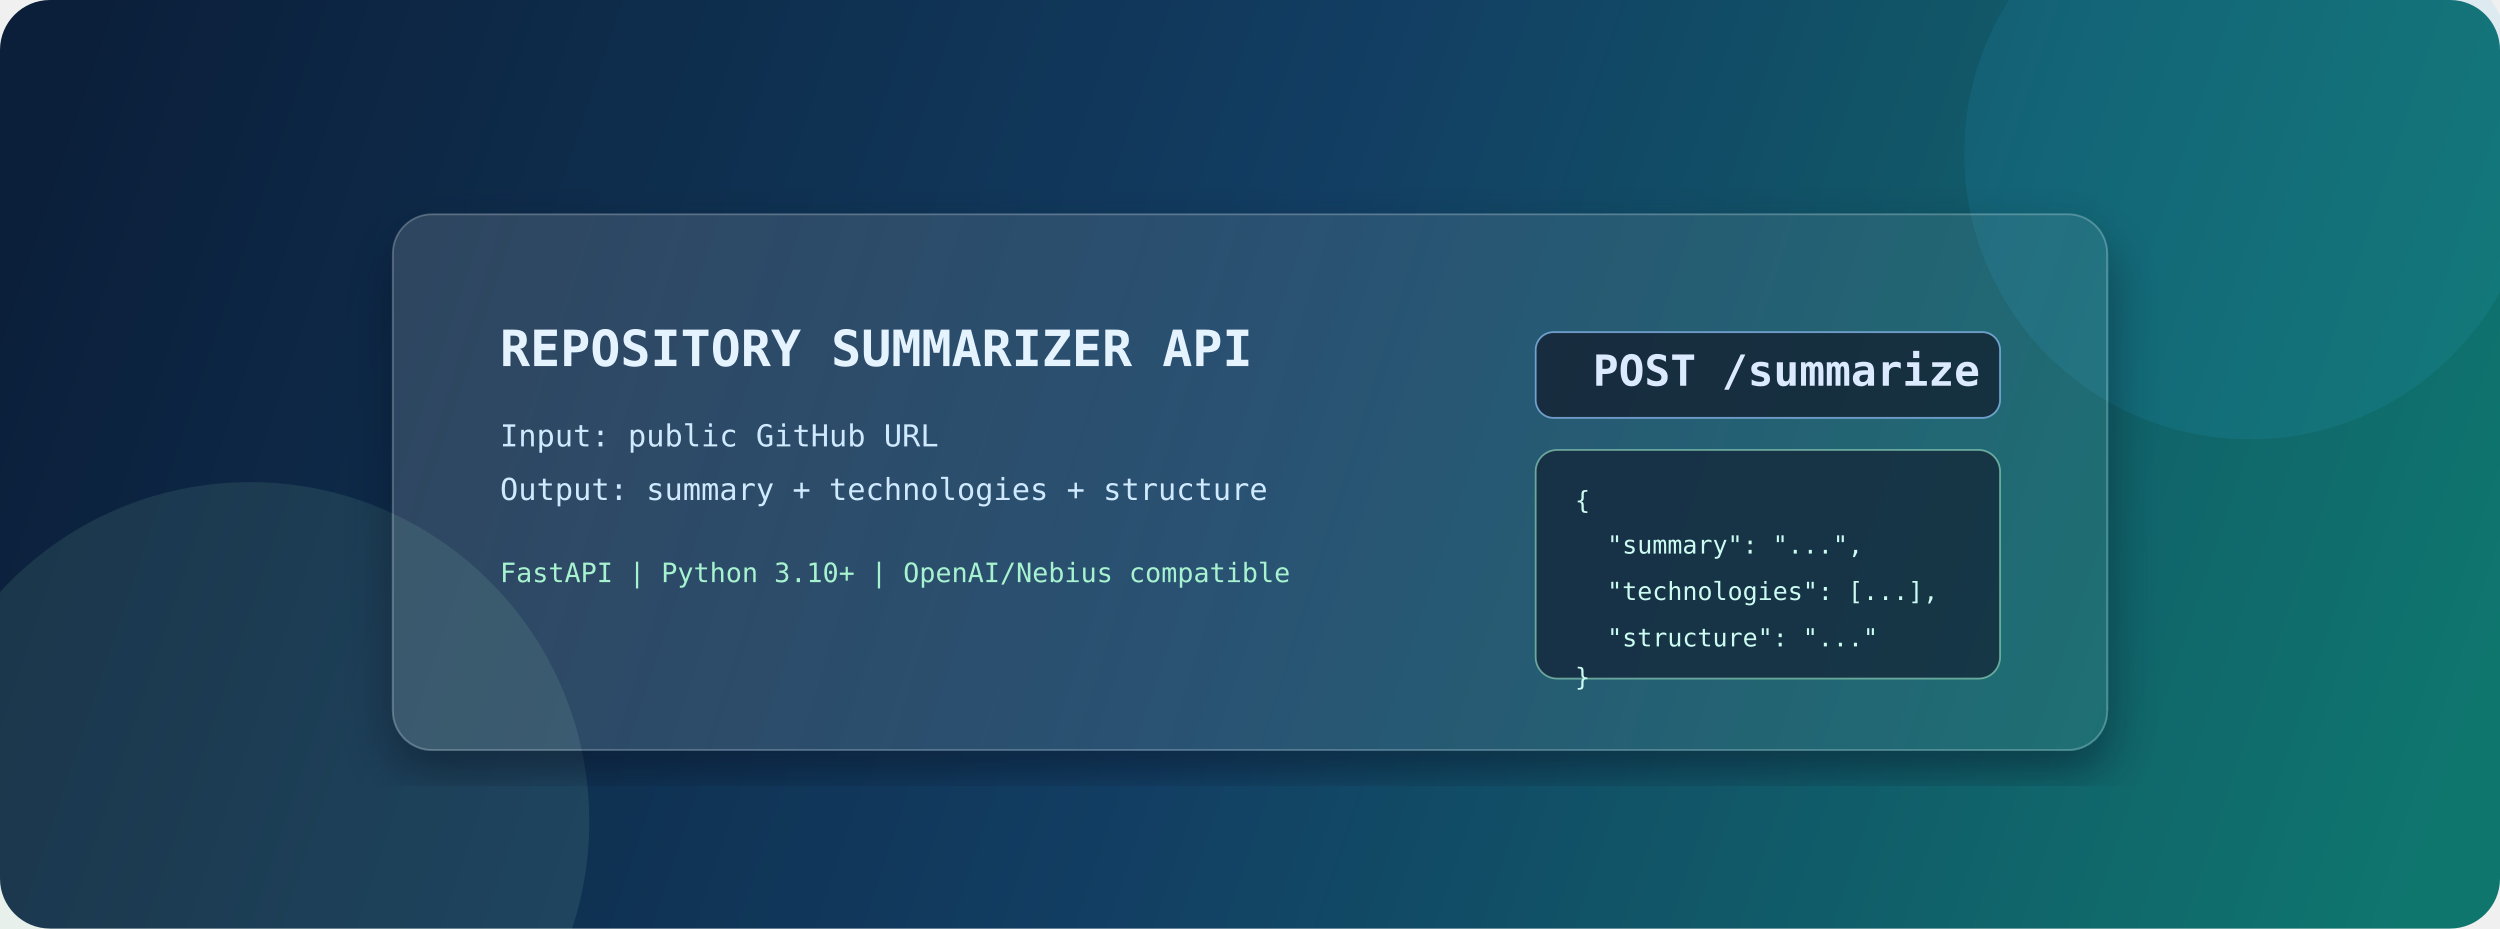
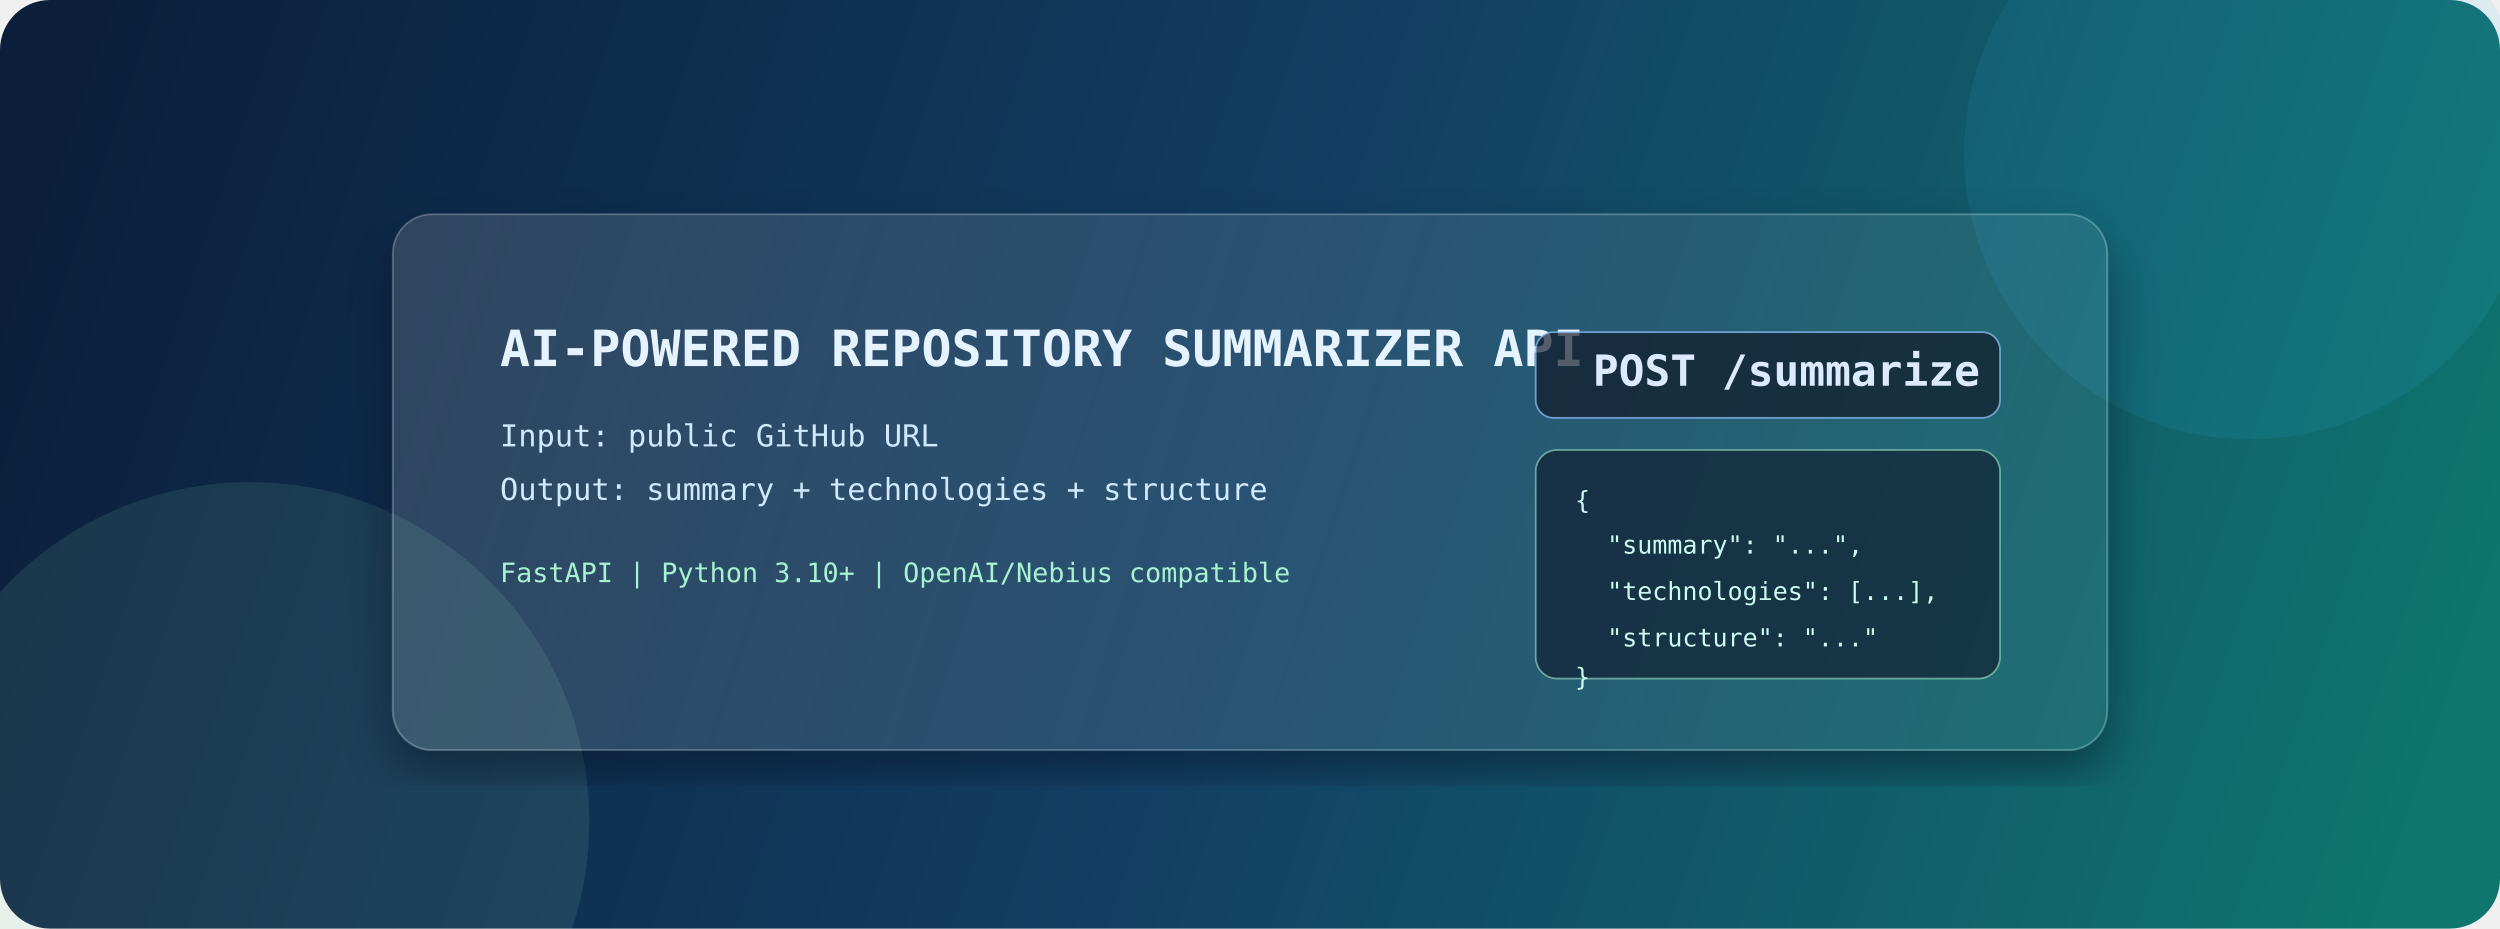
<svg xmlns="http://www.w3.org/2000/svg" width="1400" height="520" viewBox="0 0 1400 520" fill="none">
  <defs>
    <linearGradient id="bg" x1="40" y1="40" x2="1360" y2="480" gradientUnits="userSpaceOnUse">
      <stop stop-color="#0B1F3A" />
      <stop offset="0.5" stop-color="#123E63" />
      <stop offset="1" stop-color="#0F766E" />
    </linearGradient>
    <linearGradient id="card" x1="220" y1="120" x2="1180" y2="420" gradientUnits="userSpaceOnUse">
      <stop stop-color="#FFFFFF" stop-opacity="0.14" />
      <stop offset="1" stop-color="#FFFFFF" stop-opacity="0.06" />
    </linearGradient>
    <filter id="shadow" x="180" y="90" width="1040" height="350" filterUnits="userSpaceOnUse" color-interpolation-filters="sRGB">
      <feFlood flood-opacity="0" result="BackgroundImageFix" />
      <feColorMatrix in="SourceAlpha" type="matrix" values="0 0 0 0 0 0 0 0 0 0 0 0 0 0 0 0 0 0 127 0" result="hardAlpha" />
      <feOffset dy="14" />
      <feGaussianBlur stdDeviation="14" />
      <feComposite in2="hardAlpha" operator="out" />
      <feColorMatrix type="matrix" values="0 0 0 0 0.02 0 0 0 0 0.05 0 0 0 0 0.12 0 0 0 0.45 0" />
      <feBlend mode="normal" in2="BackgroundImageFix" result="effect1_dropShadow_1_1" />
      <feBlend mode="normal" in="SourceGraphic" in2="effect1_dropShadow_1_1" result="shape" />
    </filter>
  </defs>
  <rect x="0" y="0" width="1400" height="520" rx="28" fill="url(#bg)" />
  <circle cx="1260" cy="86" r="160" fill="#38BDF8" fill-opacity="0.1" />
  <circle cx="140" cy="460" r="190" fill="#A7F3D0" fill-opacity="0.1" />
  <g filter="url(#shadow)">
    <rect x="220" y="120" width="960" height="300" rx="22" fill="url(#card)" stroke="#FFFFFF" stroke-opacity="0.25" />
  </g>
  <text x="280" y="205" fill="#E5F3FF" font-family="Menlo, Monaco, Consolas, monospace" font-size="28" font-weight="700">
-     REPOSITORY SUMMARIZER API
+     AI-POWERED REPOSITORY SUMMARIZER API
  </text>
  <text x="280" y="250" fill="#CFE9FF" font-family="Menlo, Monaco, Consolas, monospace" font-size="17">
    Input: public GitHub URL
  </text>
  <text x="280" y="280" fill="#CFE9FF" font-family="Menlo, Monaco, Consolas, monospace" font-size="17">
    Output: summary + technologies + structure
  </text>
  <text x="280" y="326" fill="#A7F3D0" font-family="Menlo, Monaco, Consolas, monospace" font-size="15">
    FastAPI | Python 3.10+ | OpenAI/Nebius compatible
  </text>
  <rect x="860" y="186" width="260" height="48" rx="10" fill="#111827" fill-opacity="0.68" stroke="#93C5FD" stroke-opacity="0.7" />
  <text x="892" y="216" fill="#DBEAFE" font-family="Menlo, Monaco, Consolas, monospace" font-size="24" font-weight="700">
    POST /summarize
  </text>
  <rect x="860" y="252" width="260" height="128" rx="12" fill="#0F172A" fill-opacity="0.62" stroke="#A7F3D0" stroke-opacity="0.55" />
  <text x="882" y="285" fill="#CCFBF1" font-family="Menlo, Monaco, Consolas, monospace" font-size="14">{</text>
  <text x="900" y="310" fill="#CCFBF1" font-family="Menlo, Monaco, Consolas, monospace" font-size="14">"summary": "...",</text>
  <text x="900" y="336" fill="#CCFBF1" font-family="Menlo, Monaco, Consolas, monospace" font-size="14">"technologies": [...],</text>
  <text x="900" y="362" fill="#CCFBF1" font-family="Menlo, Monaco, Consolas, monospace" font-size="14">"structure": "..."</text>
  <text x="882" y="384" fill="#CCFBF1" font-family="Menlo, Monaco, Consolas, monospace" font-size="14">}</text>
</svg>
